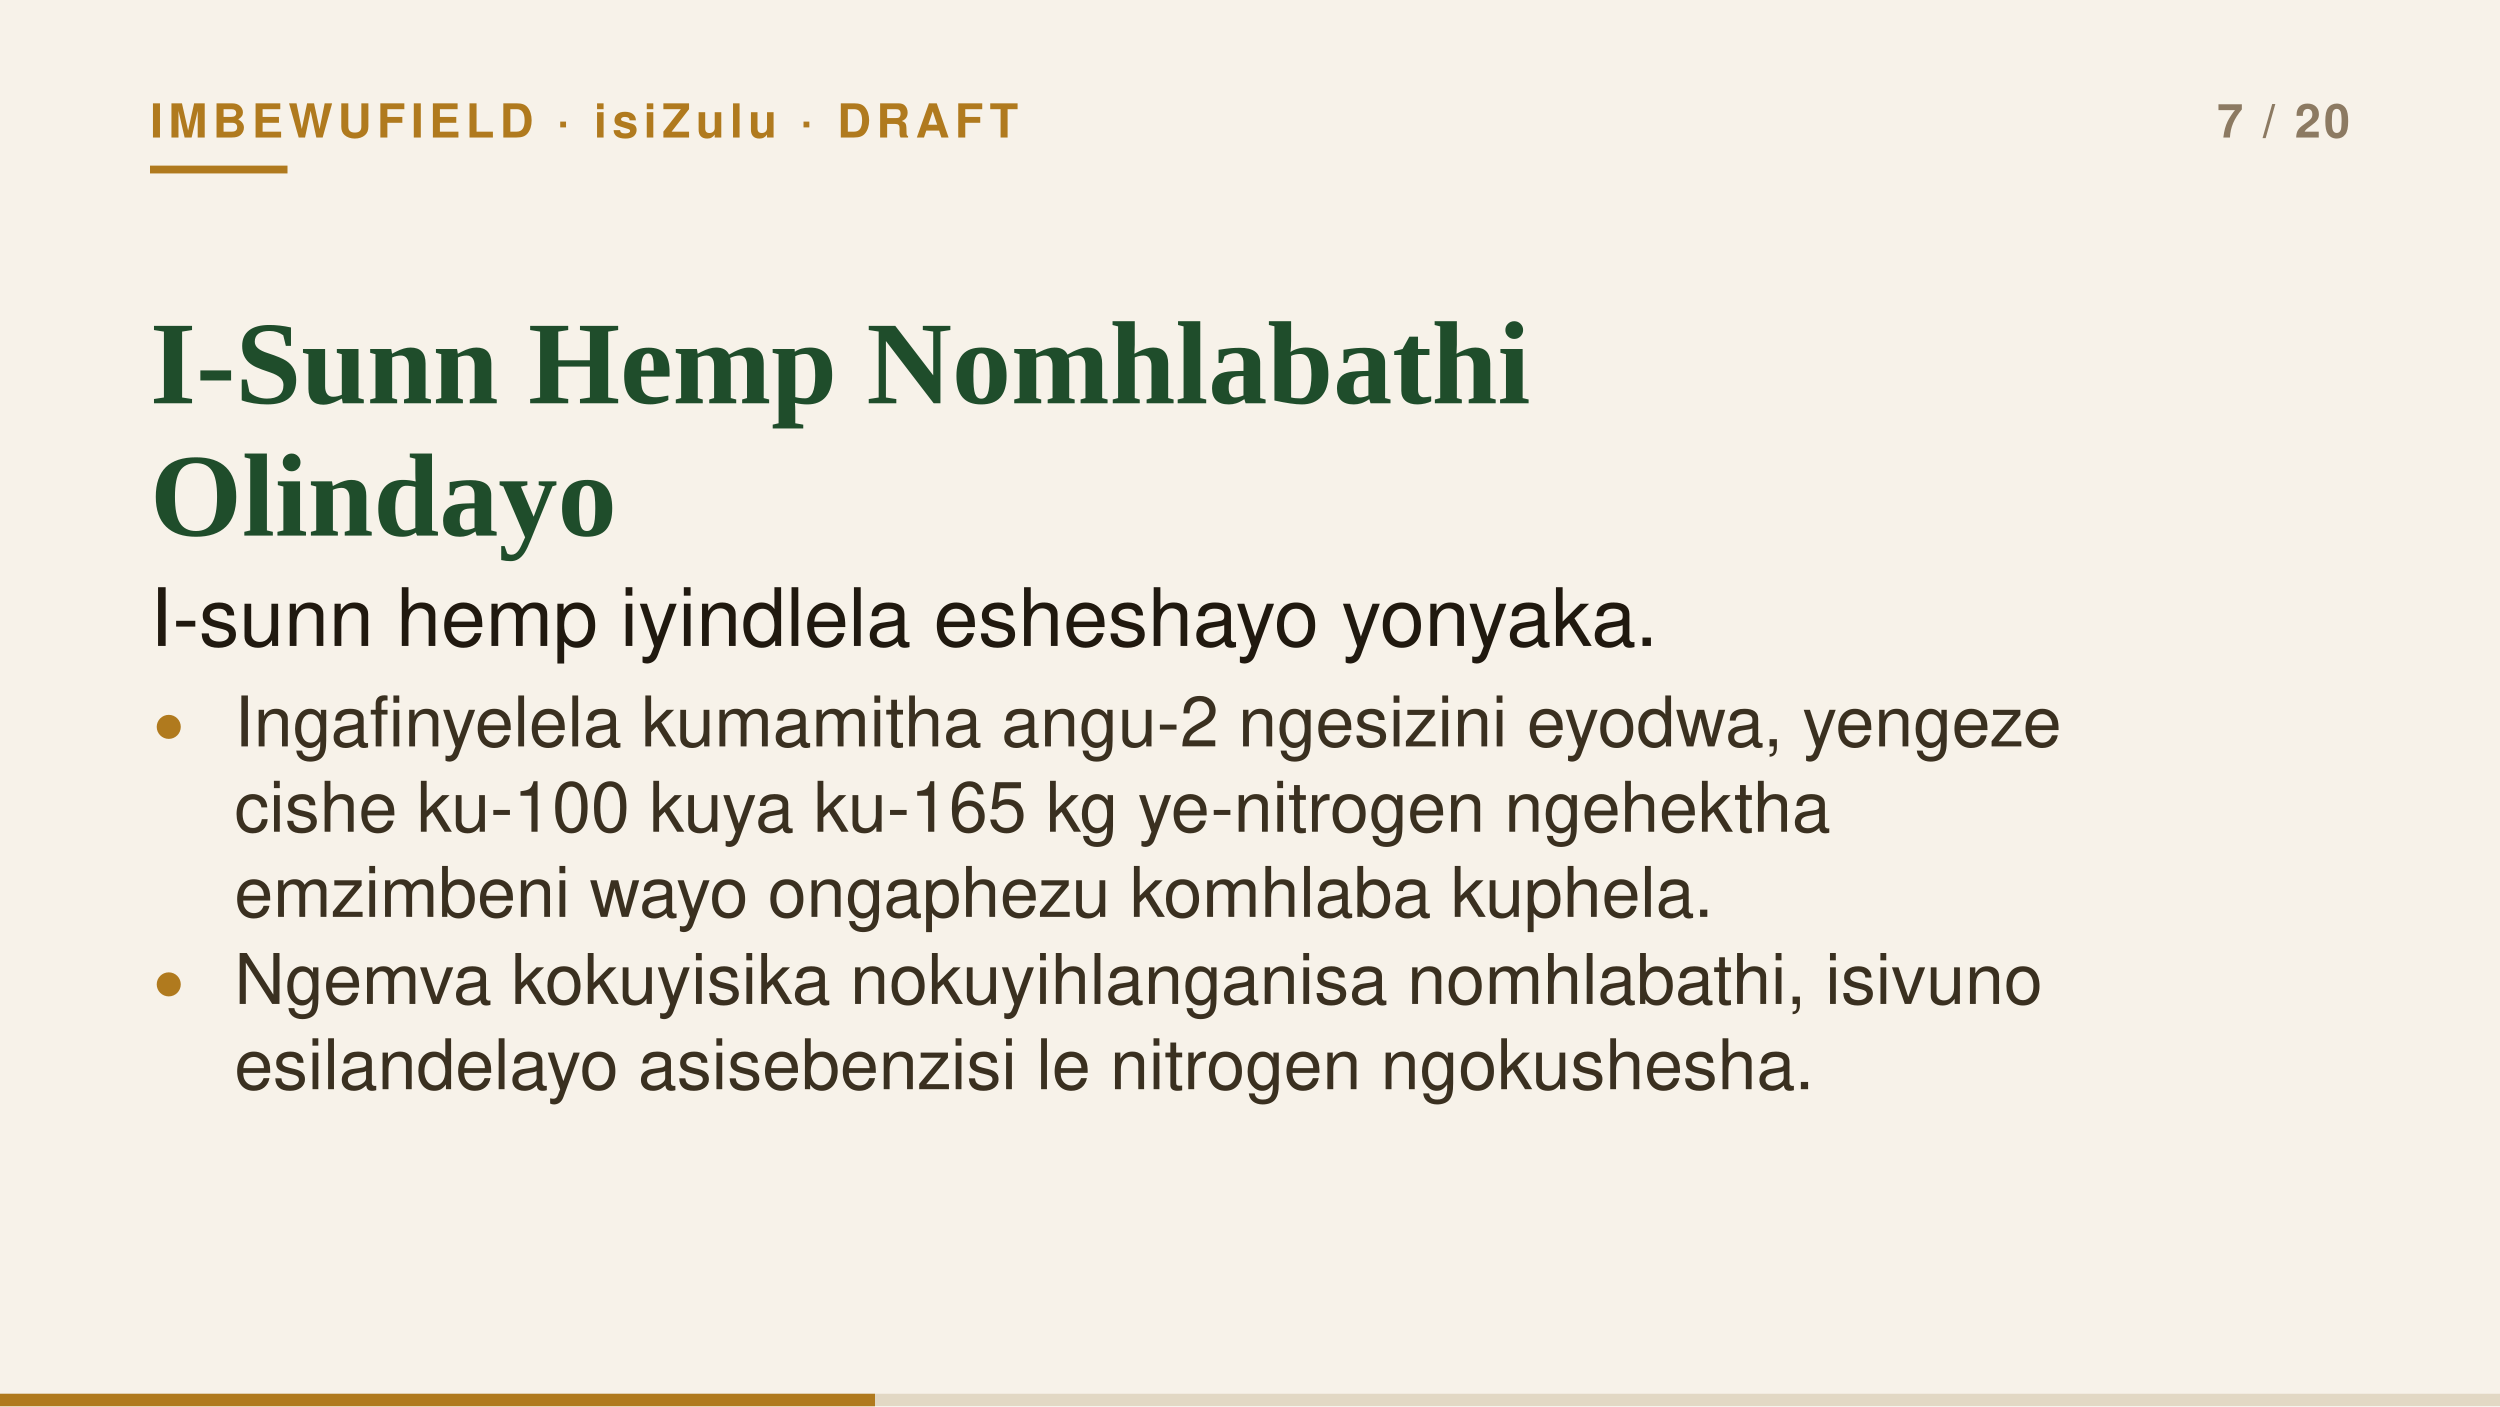
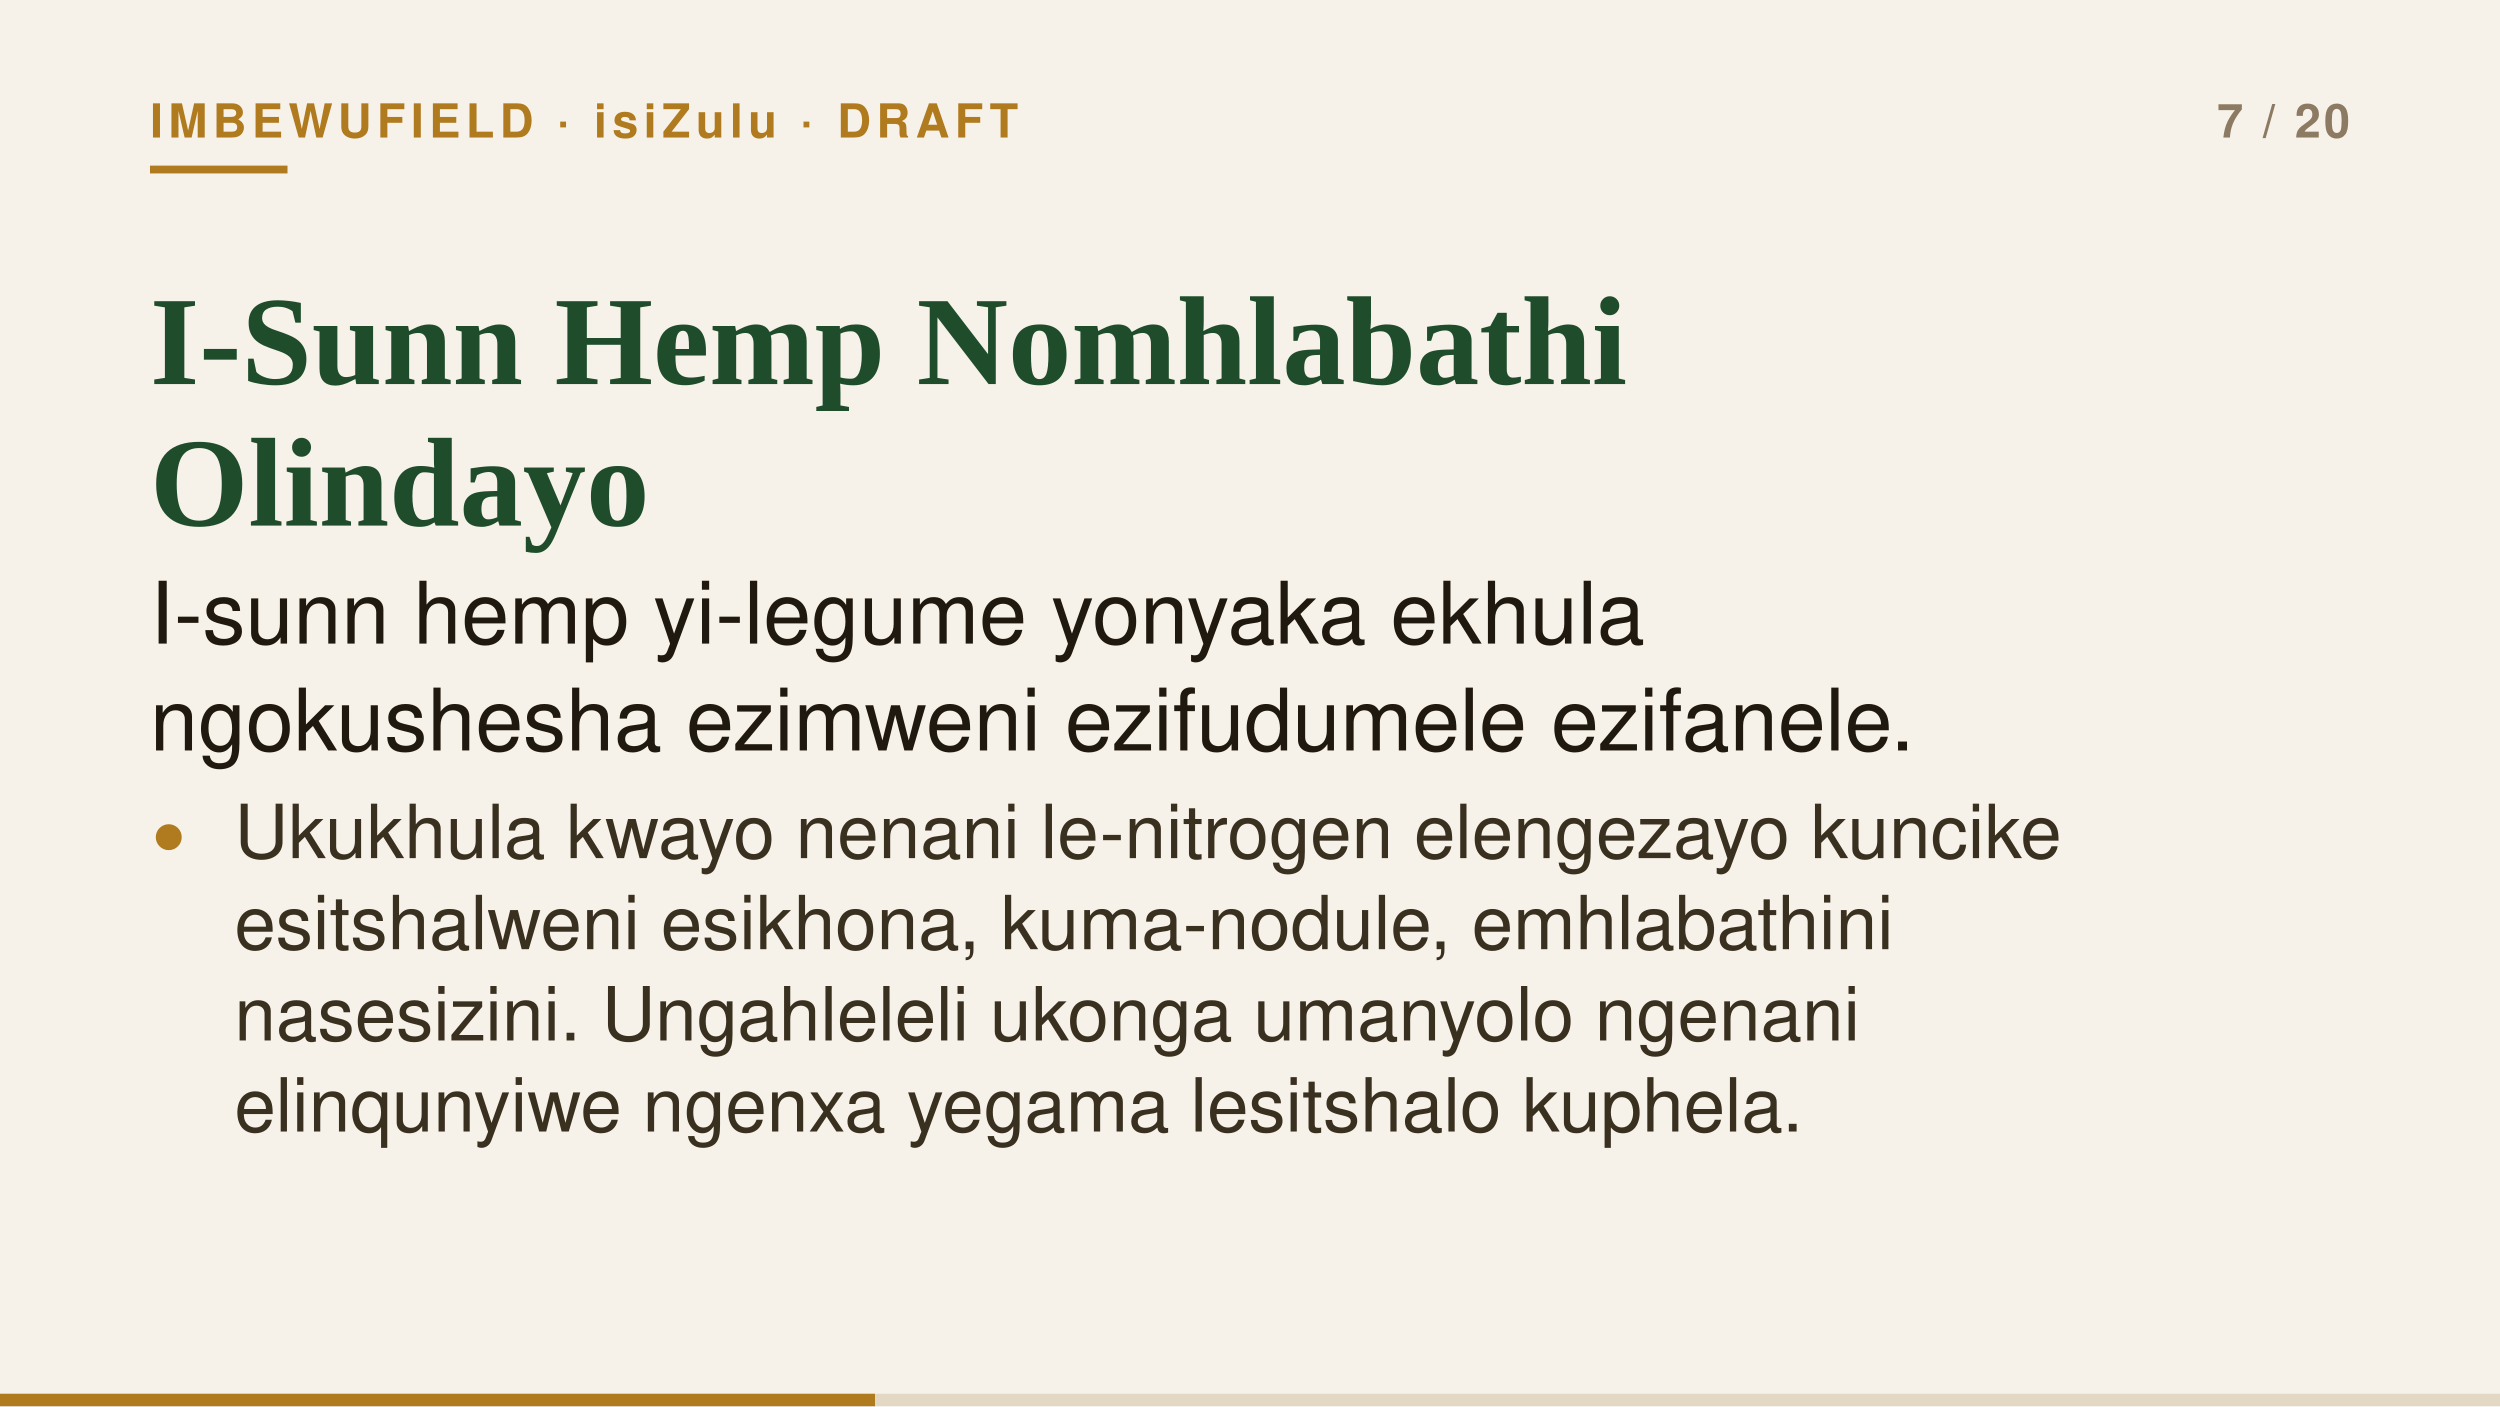
<svg xmlns="http://www.w3.org/2000/svg" viewBox="0 0 1600 900" width="1600" height="900">
  <style>.eye{font:700 30px 'Helvetica Neue',Helvetica,Arial,'Liberation Sans',sans-serif;letter-spacing:3.4px}.num{text-anchor:end;letter-spacing:2px}.hero{font:700 132px Georgia,'Iowan Old Style','Times New Roman',serif}.tag{font:italic 400 58px Georgia,'Iowan Old Style','Times New Roman',serif}.title{font-family:Georgia,'Iowan Old Style','Times New Roman',serif;font-weight:700}.lead{font-family:'Helvetica Neue',Helvetica,Arial,'Liberation Sans',sans-serif;font-weight:400}.point{font-family:'Helvetica Neue',Helvetica,Arial,'Liberation Sans',sans-serif;font-weight:400}.q{font:italic 400 46px Georgia,'Iowan Old Style','Times New Roman',serif}</style>
  <rect width="1600" height="900" fill="#F7F2E9" />
  <text class="eye" font-size="30" x="96" y="88" fill="#B07A1E">IMBEWUFIELD · isiZulu · DRAFT</text>
  <text class="eye num" x="1504" y="88" fill="#8C7A62">7 / 20</text>
  <rect x="96" y="106" width="88" height="5" fill="#B07A1E" />
-   <text class="title" font-size="75.7" fill="#1F4D2B">
-     <tspan x="96" y="258.1">I-Sunn Hemp Nomhlabathi</tspan>
-     <tspan x="96" y="342.8">Olindayo</tspan>
+   <text class="title" font-size="81" fill="#1F4D2B">
+     <tspan x="96" y="245.8">I-Sunn Hemp Nomhlabathi</tspan>
+     <tspan x="96" y="336.4">Olindayo</tspan>
  </text>
-   <text class="lead" font-size="51.6" fill="#20190F">
-     <tspan x="96" y="413.4">I-sunn hemp iyindlela esheshayo yonyaka.</tspan>
+   <text class="lead" font-size="55.2" fill="#20190F">
+     <tspan x="96" y="411.9">I-sunn hemp yi-legume yonyaka ekhula</tspan>
+     <tspan x="96" y="480.3">ngokushesha ezimweni ezifudumele ezifanele.</tspan>
  </text>
-   <circle cx="108" cy="465.2" r="7.7" fill="#B07A1E" />
-   <text class="point" font-size="44.7" fill="#3A3020">
-     <tspan x="150" y="477.7">Ingafinyelela kumamitha angu-2 ngesizini eyodwa, yengeze</tspan>
-     <tspan x="150" y="532.3">cishe ku-100 kuya ku-165 kg ye-nitrogen ngehektha</tspan>
-     <tspan x="150" y="586.8">emzimbeni wayo ongaphezu komhlaba kuphela.</tspan>
-   </text>
-   <circle cx="108" cy="630" r="7.7" fill="#B07A1E" />
-   <text class="point" font-size="44.7" fill="#3A3020">
-     <tspan x="150" y="642.5">Ngemva kokuyisika nokuyihlanganisa nomhlabathi, isivuno</tspan>
-     <tspan x="150" y="697.1">esilandelayo asisebenzisi le nitrogen ngokushesha.</tspan>
+   <circle cx="108" cy="535.8" r="8.3" fill="#B07A1E" />
+   <text class="point" font-size="47.8" fill="#3A3020">
+     <tspan x="150" y="549.2">Ukukhula kwayo nenani le-nitrogen elengezayo kuncike</tspan>
+     <tspan x="150" y="607.5">esitshalweni esikhona, kuma-nodule, emhlabathini</tspan>
+     <tspan x="150" y="665.9">nasesizini. Ungahleleli ukonga umanyolo ngenani</tspan>
+     <tspan x="150" y="724.2">elinqunyiwe ngenxa yegama lesitshalo kuphela.</tspan>
  </text>
  <rect x="0" y="892" width="1600" height="8" fill="#E2D8C4" />
  <rect x="0" y="892" width="560" height="8" fill="#B07A1E" />
</svg>
